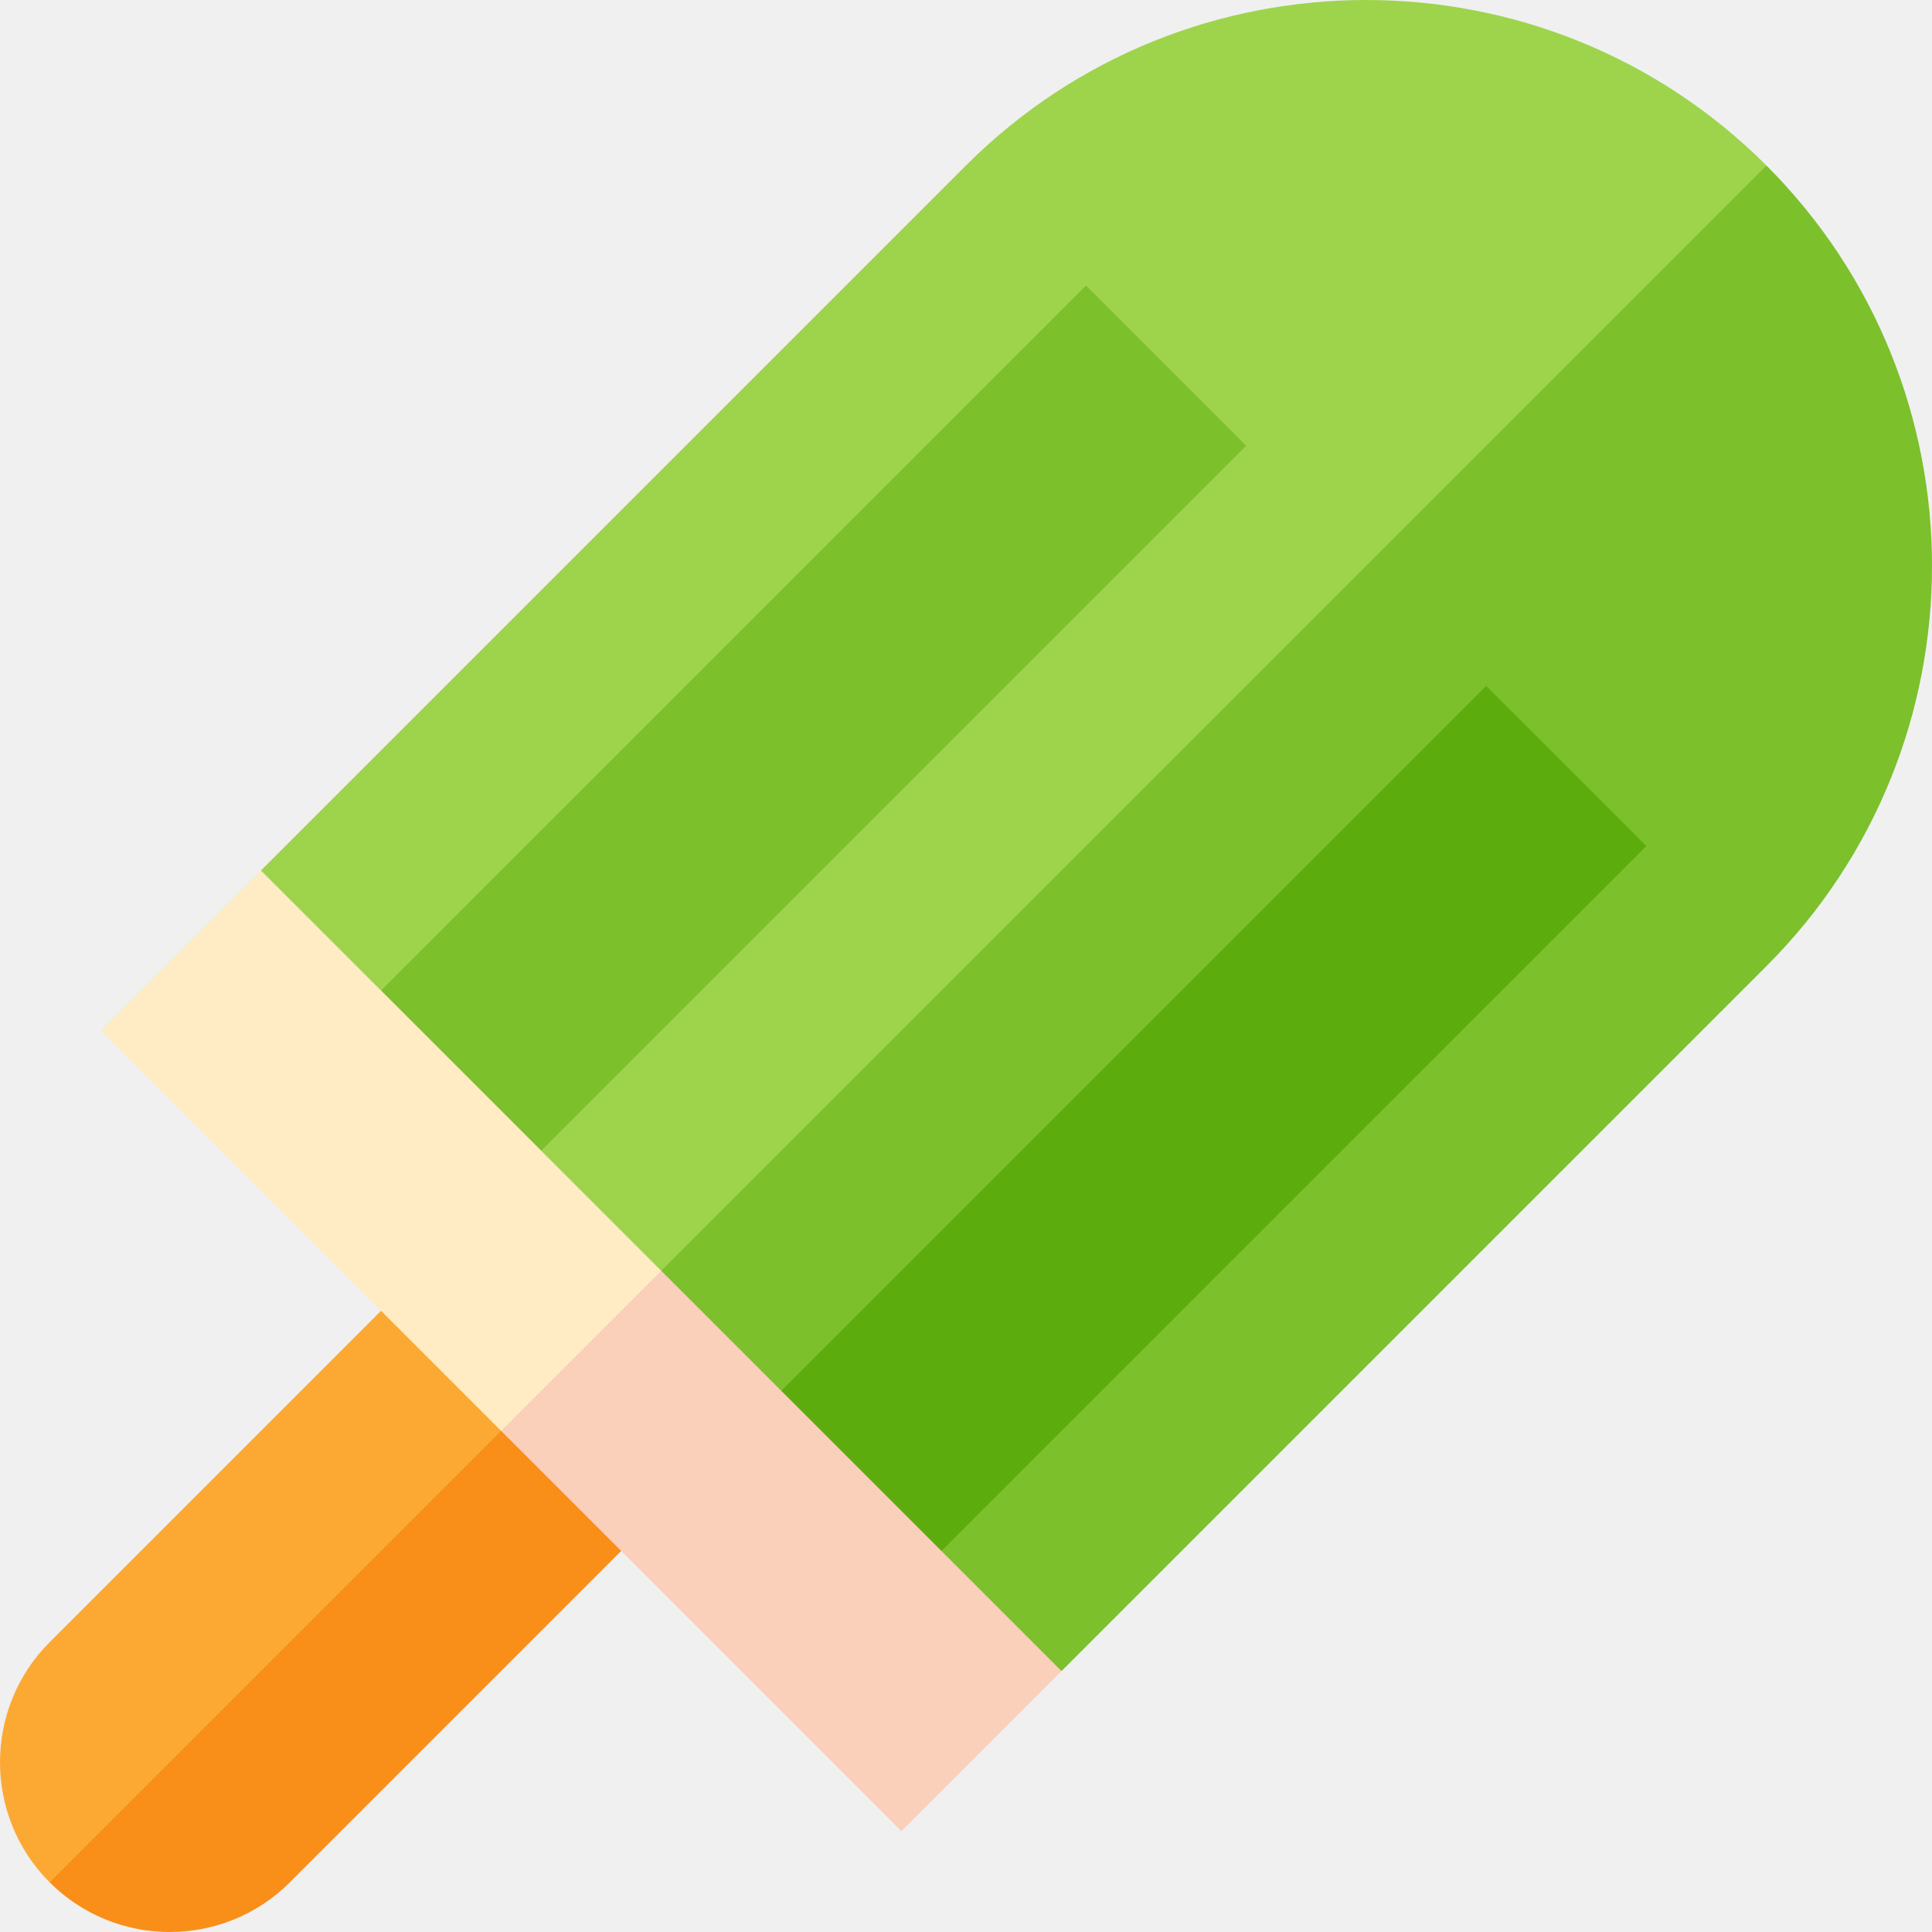
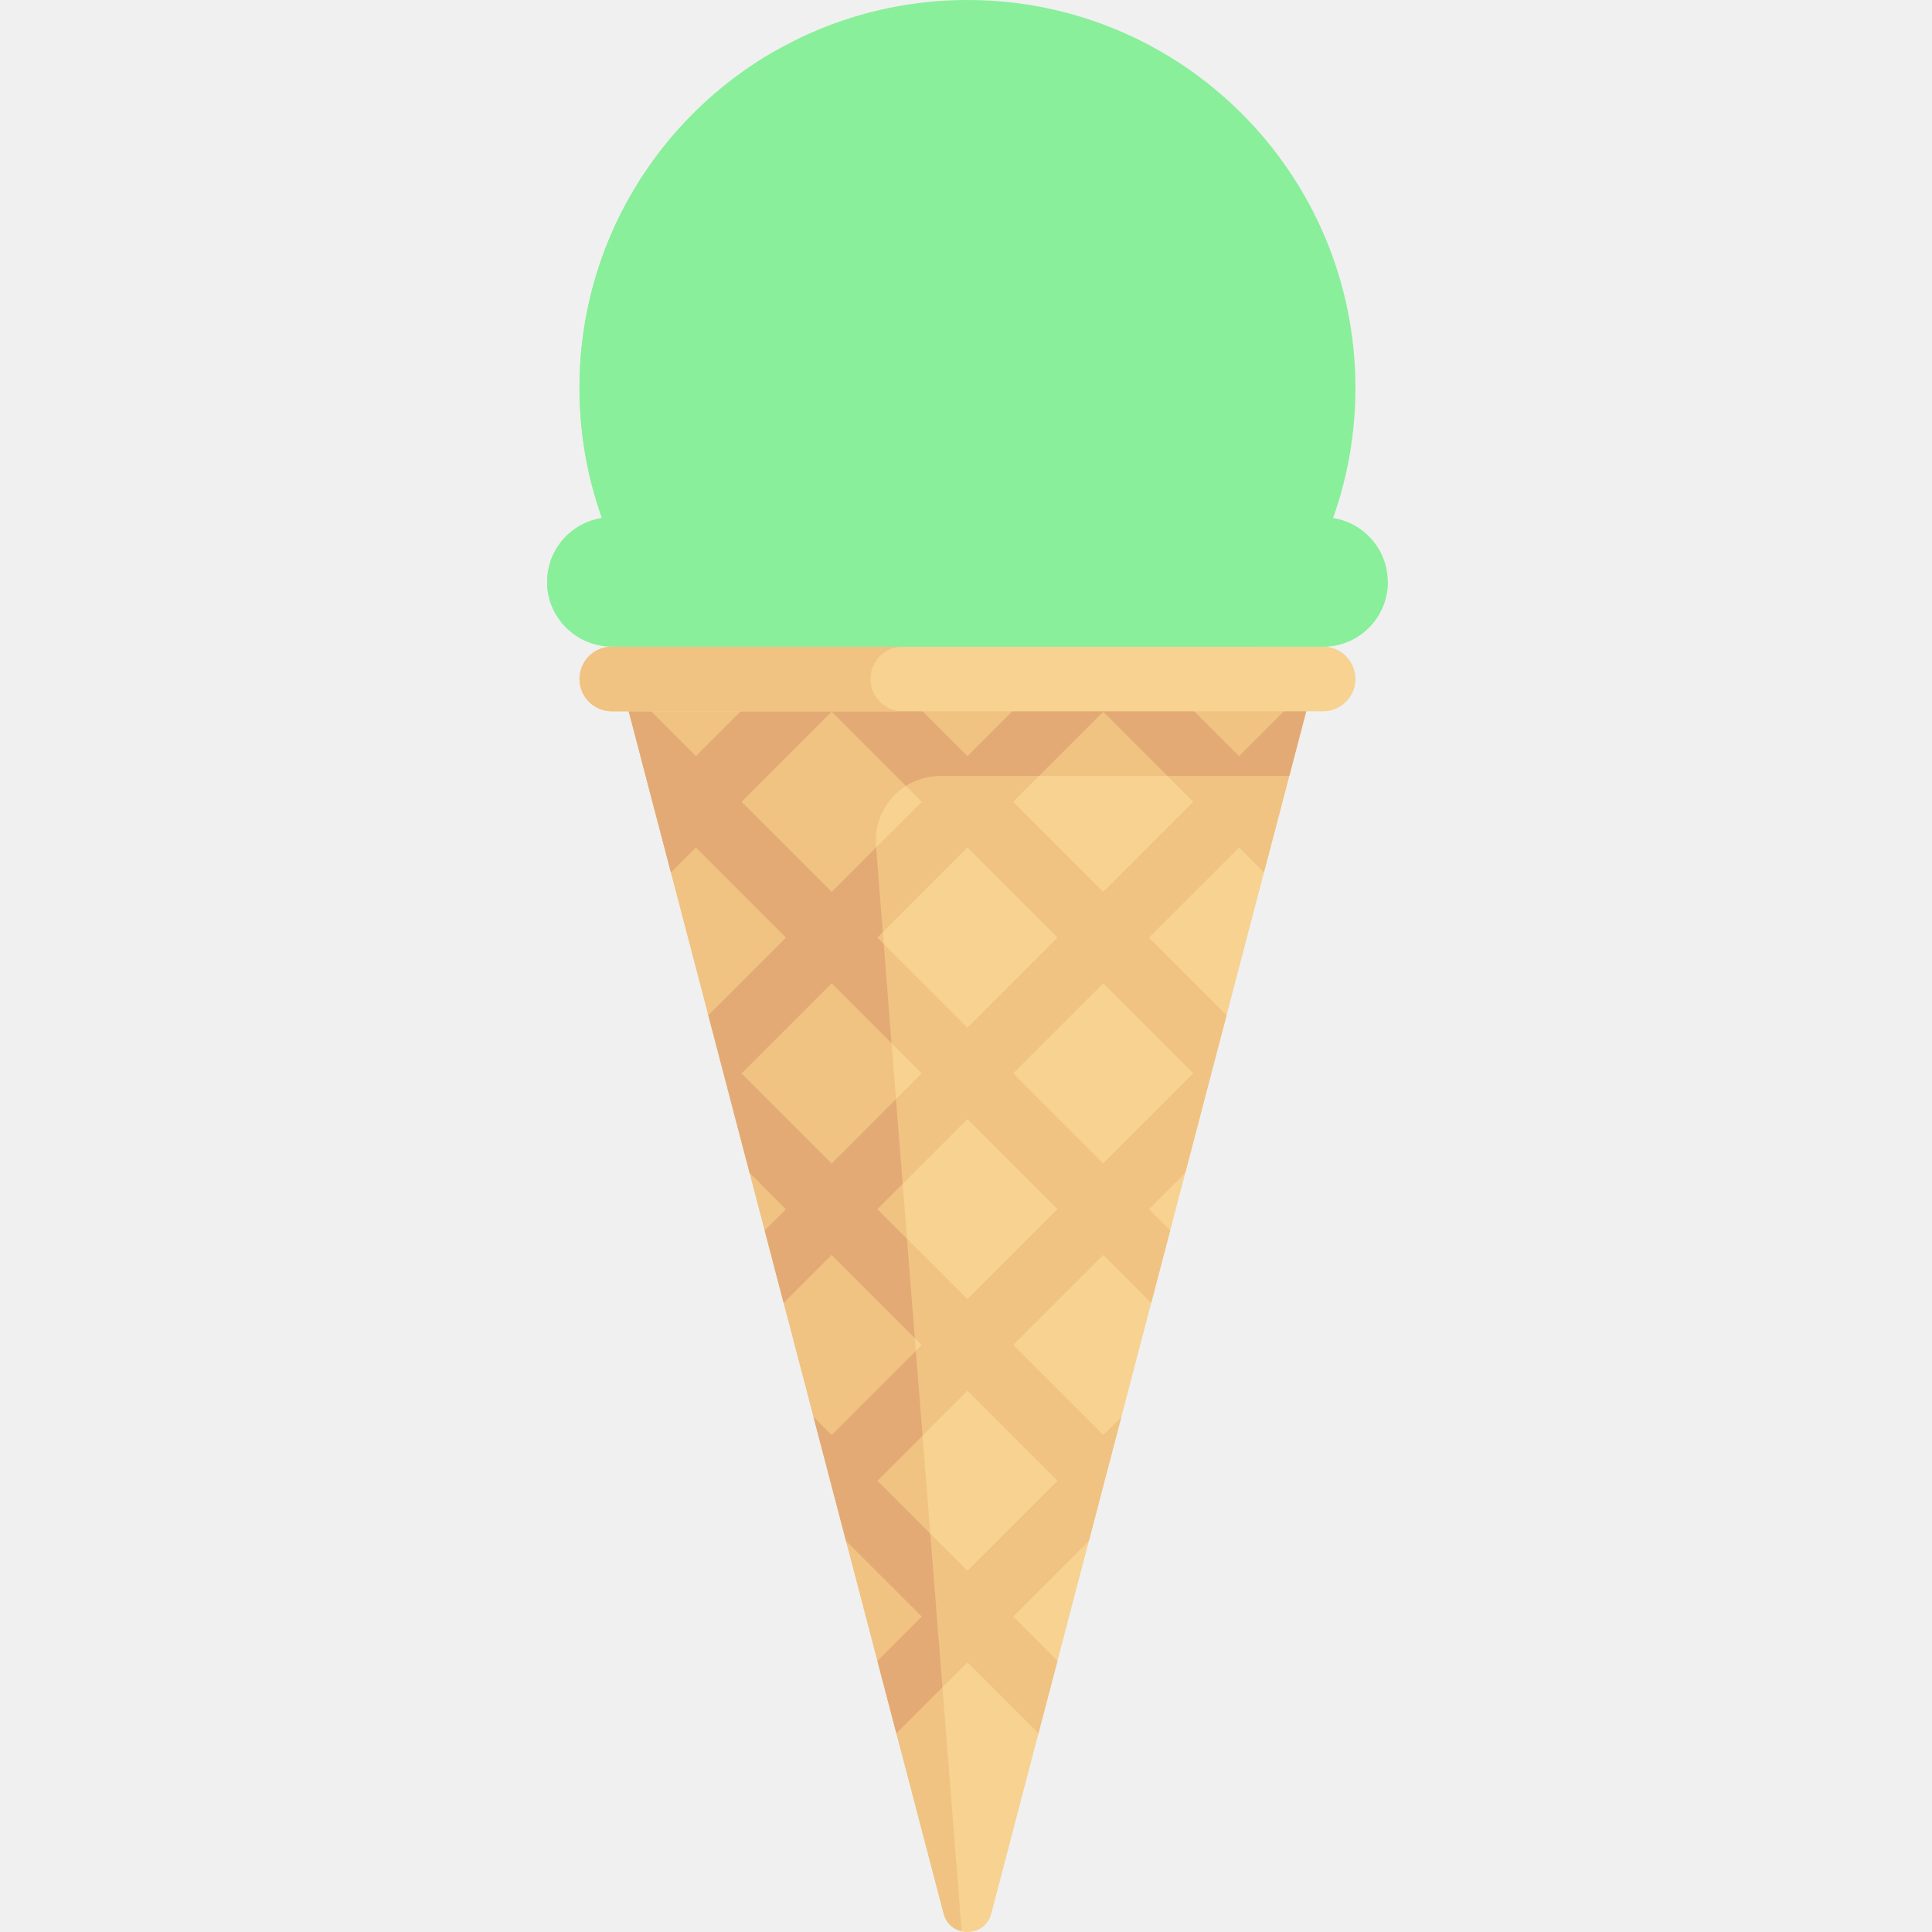
- <svg xmlns="http://www.w3.org/2000/svg" version="1.1" id="Capa_1" x="0px" y="0px" viewBox="0 0 512 512" style="enable-background:new 0 0 512 512;" xml:space="preserve">
-   <path style="fill:#F98E19;" d="M139.411,337.872L13.161,498.839c17.548,17.548,46.1,17.548,63.649,0l111.784-111.784  L139.411,337.872z" />
-   <path style="fill:#FCA934;" d="M124.946,323.406L13.161,435.19c-17.548,17.548-17.548,46.1,0,63.649L156.77,355.23L124.946,323.406z  " />
-   <polygon style="fill:#FAD0BB;" points="281.313,442.848 196.448,188.255 132.801,379.2 238.881,485.28 " />
-   <polygon style="fill:#FFEBC4;" points="69.152,230.687 26.72,273.119 132.801,379.2 260.097,251.903 " />
-   <path style="fill:#7CC02C;" d="M468.131,43.87l-220.705,72.193l-72.193,220.705l31.824,31.824h42.433v42.433l31.823,31.823  l186.818-186.818C526.624,197.538,526.624,102.362,468.131,43.87z" />
-   <path style="fill:#9DD44C;" d="M255.969,43.87L69.152,230.687l31.824,31.824h42.433v42.433l31.823,31.823L468.131,43.87  C409.637-14.623,314.462-14.623,255.969,43.87z" />
-   <rect x="185.602" y="58.213" transform="matrix(-0.7071 -0.7071 0.7071 -0.7071 233.4925 477.3345)" style="fill:#7CC02C;" width="60.008" height="264.194" />
-   <rect x="291.676" y="164.301" transform="matrix(-0.7071 -0.7071 0.7071 -0.7071 339.557 733.4453)" style="fill:#5CAC0D;" width="60.008" height="264.194" />
-   <g>
- </g>
-   <g>
- </g>
-   <g>
- </g>
-   <g>
- </g>
-   <g>
- </g>
-   <g>
- </g>
-   <g>
- </g>
-   <g>
- </g>
-   <g>
- </g>
-   <g>
- </g>
-   <g>
- </g>
-   <g>
- </g>
-   <g>
- </g>
-   <g>
- </g>
-   <g>
- </g>
+ <svg xmlns="http://www.w3.org/2000/svg" width="512" height="512" viewBox="0 0 512 512" fill="none">
+   <g clip-path="url(#clip0)">
+     <path d="M359.203 102.816C359.203 159.602 313.172 205.637 256.387 205.637C199.602 205.637 153.566 159.602 153.566 102.816C153.566 46.031 199.602 0 256.387 0C313.172 0 359.203 46.031 359.203 102.816Z" fill="#89EF9A" />
+     <path d="M350.637 171.363H162.137C152.672 171.363 145 163.691 145 154.227C145 144.762 152.672 137.09 162.137 137.09H350.637C360.102 137.09 367.773 144.762 367.773 154.227C367.773 163.691 360.102 171.363 350.637 171.363Z" fill="#89EF9A" />
+     <path d="M164.379 179.934L250.074 507.129C251.777 513.625 260.996 513.625 262.695 507.129L348.391 179.934H164.379Z" fill="#F7D291" />
+     <path d="M249.223 205.637H341.66L348.391 179.93H164.379L250.074 507.129C250.766 509.758 252.695 511.32 254.852 511.82L232.141 224.121C231.356 214.156 239.227 205.637 249.223 205.637V205.637Z" fill="#F0C382" />
+     <path d="M237.559 459.348L256.383 440.523L275.211 459.351L280.238 440.148L268.5 428.406L288.57 408.34L297.168 375.508L292.371 380.305L268.5 356.434L292.371 332.562L305.086 345.277L310.113 326.074L304.484 320.445L314.109 310.824L325.051 269.047L304.484 248.476L328.356 224.605L334.961 231.211L348.246 180.484L328.356 200.375L307.91 179.93H276.824L256.383 200.375L235.938 179.93H204.856L184.414 200.375L164.52 180.484L177.809 231.211L184.414 224.605L208.281 248.476L187.715 269.039L198.656 310.824L208.277 320.445L202.652 326.074L207.68 345.277L220.395 332.562L244.266 356.434L220.395 380.305L215.598 375.508L224.195 408.34L244.266 428.406L232.527 440.144L237.559 459.348ZM316.238 284.465L292.371 308.332L268.504 284.461L292.371 260.594L316.238 284.465ZM292.371 188.621L316.238 212.492L292.371 236.359L268.5 212.492L292.371 188.621ZM280.254 248.476L256.387 272.344L232.516 248.476L256.383 224.605L280.254 248.476ZM196.531 212.492L220.398 188.621L244.27 212.492L220.398 236.359L196.531 212.492ZM196.531 284.461L220.398 260.59L244.27 284.461L220.398 308.332L196.531 284.461ZM232.516 320.445L256.387 296.578L280.258 320.445L256.387 344.316L232.516 320.445ZM232.516 392.422L256.387 368.547L280.258 392.422L256.387 416.293L232.516 392.422Z" fill="#F0C382" />
+     <path d="M164.523 180.484L177.813 231.211L184.418 224.605L208.285 248.476L187.719 269.039L198.66 310.824L208.281 320.445L202.656 326.074L207.684 345.277L220.398 332.562L242.441 354.605L240.363 328.297L232.516 320.445L239.215 313.742L237.441 291.285L220.398 308.328L196.527 284.461L220.398 260.59L236.27 276.461L234.195 250.152L232.516 248.473L233.949 247.039L232.176 224.578L220.398 236.359L196.527 212.488L220.398 188.621L240.063 208.285C242.699 206.613 245.848 205.637 249.223 205.637H275.352L292.367 188.621L309.383 205.637H341.656L348.246 180.48L328.352 200.375L307.91 179.93H276.824L256.379 200.375L235.938 179.93H204.856L184.41 200.375L164.523 180.484Z" fill="#E3AA75" />
+     <path d="M246.535 406.441L232.516 392.422L244.484 380.449L242.711 357.992L220.398 380.305L215.602 375.512L224.203 408.34L244.27 428.406L232.531 440.144L237.559 459.347L249.75 447.16L246.535 406.441Z" fill="#E3AA75" />
+     <path d="M350.637 188.5H162.137C157.402 188.5 153.566 184.664 153.566 179.934C153.566 175.199 157.402 171.363 162.137 171.363H350.637C355.367 171.363 359.203 175.199 359.203 179.934C359.203 184.664 355.367 188.5 350.637 188.5Z" fill="#F7D291" />
+     <path d="M230.68 179.934C230.68 175.199 234.516 171.363 239.25 171.363H162.137C157.402 171.363 153.566 175.199 153.566 179.934C153.566 184.664 157.402 188.5 162.137 188.5H239.25C234.516 188.5 230.68 184.664 230.68 179.934Z" fill="#F0C382" />
+     <path d="M204.977 154.227C200.246 154.227 196.41 150.391 196.41 145.66C196.41 140.926 200.246 137.09 204.977 137.09C213.285 137.09 217.938 127.363 212.551 121.035C198.934 105.039 192.125 84.977 192.125 64.262C192.125 45.773 197.016 28.422 205.555 13.43C174.5 31.121 153.57 64.519 153.57 102.816C153.57 114.852 155.746 126.355 159.547 137.09H162.137C151.731 137.09 143.488 146.367 145.234 157.102C146.606 165.527 154.516 171.363 163.055 171.363H350.637C360.102 171.363 367.774 163.691 367.774 154.227H204.977Z" fill="#89EF9A" />
+   </g>
+   <defs>
+     <clipPath id="clip0">
+       <rect width="512" height="512" fill="white" />
+     </clipPath>
+   </defs>
</svg>
